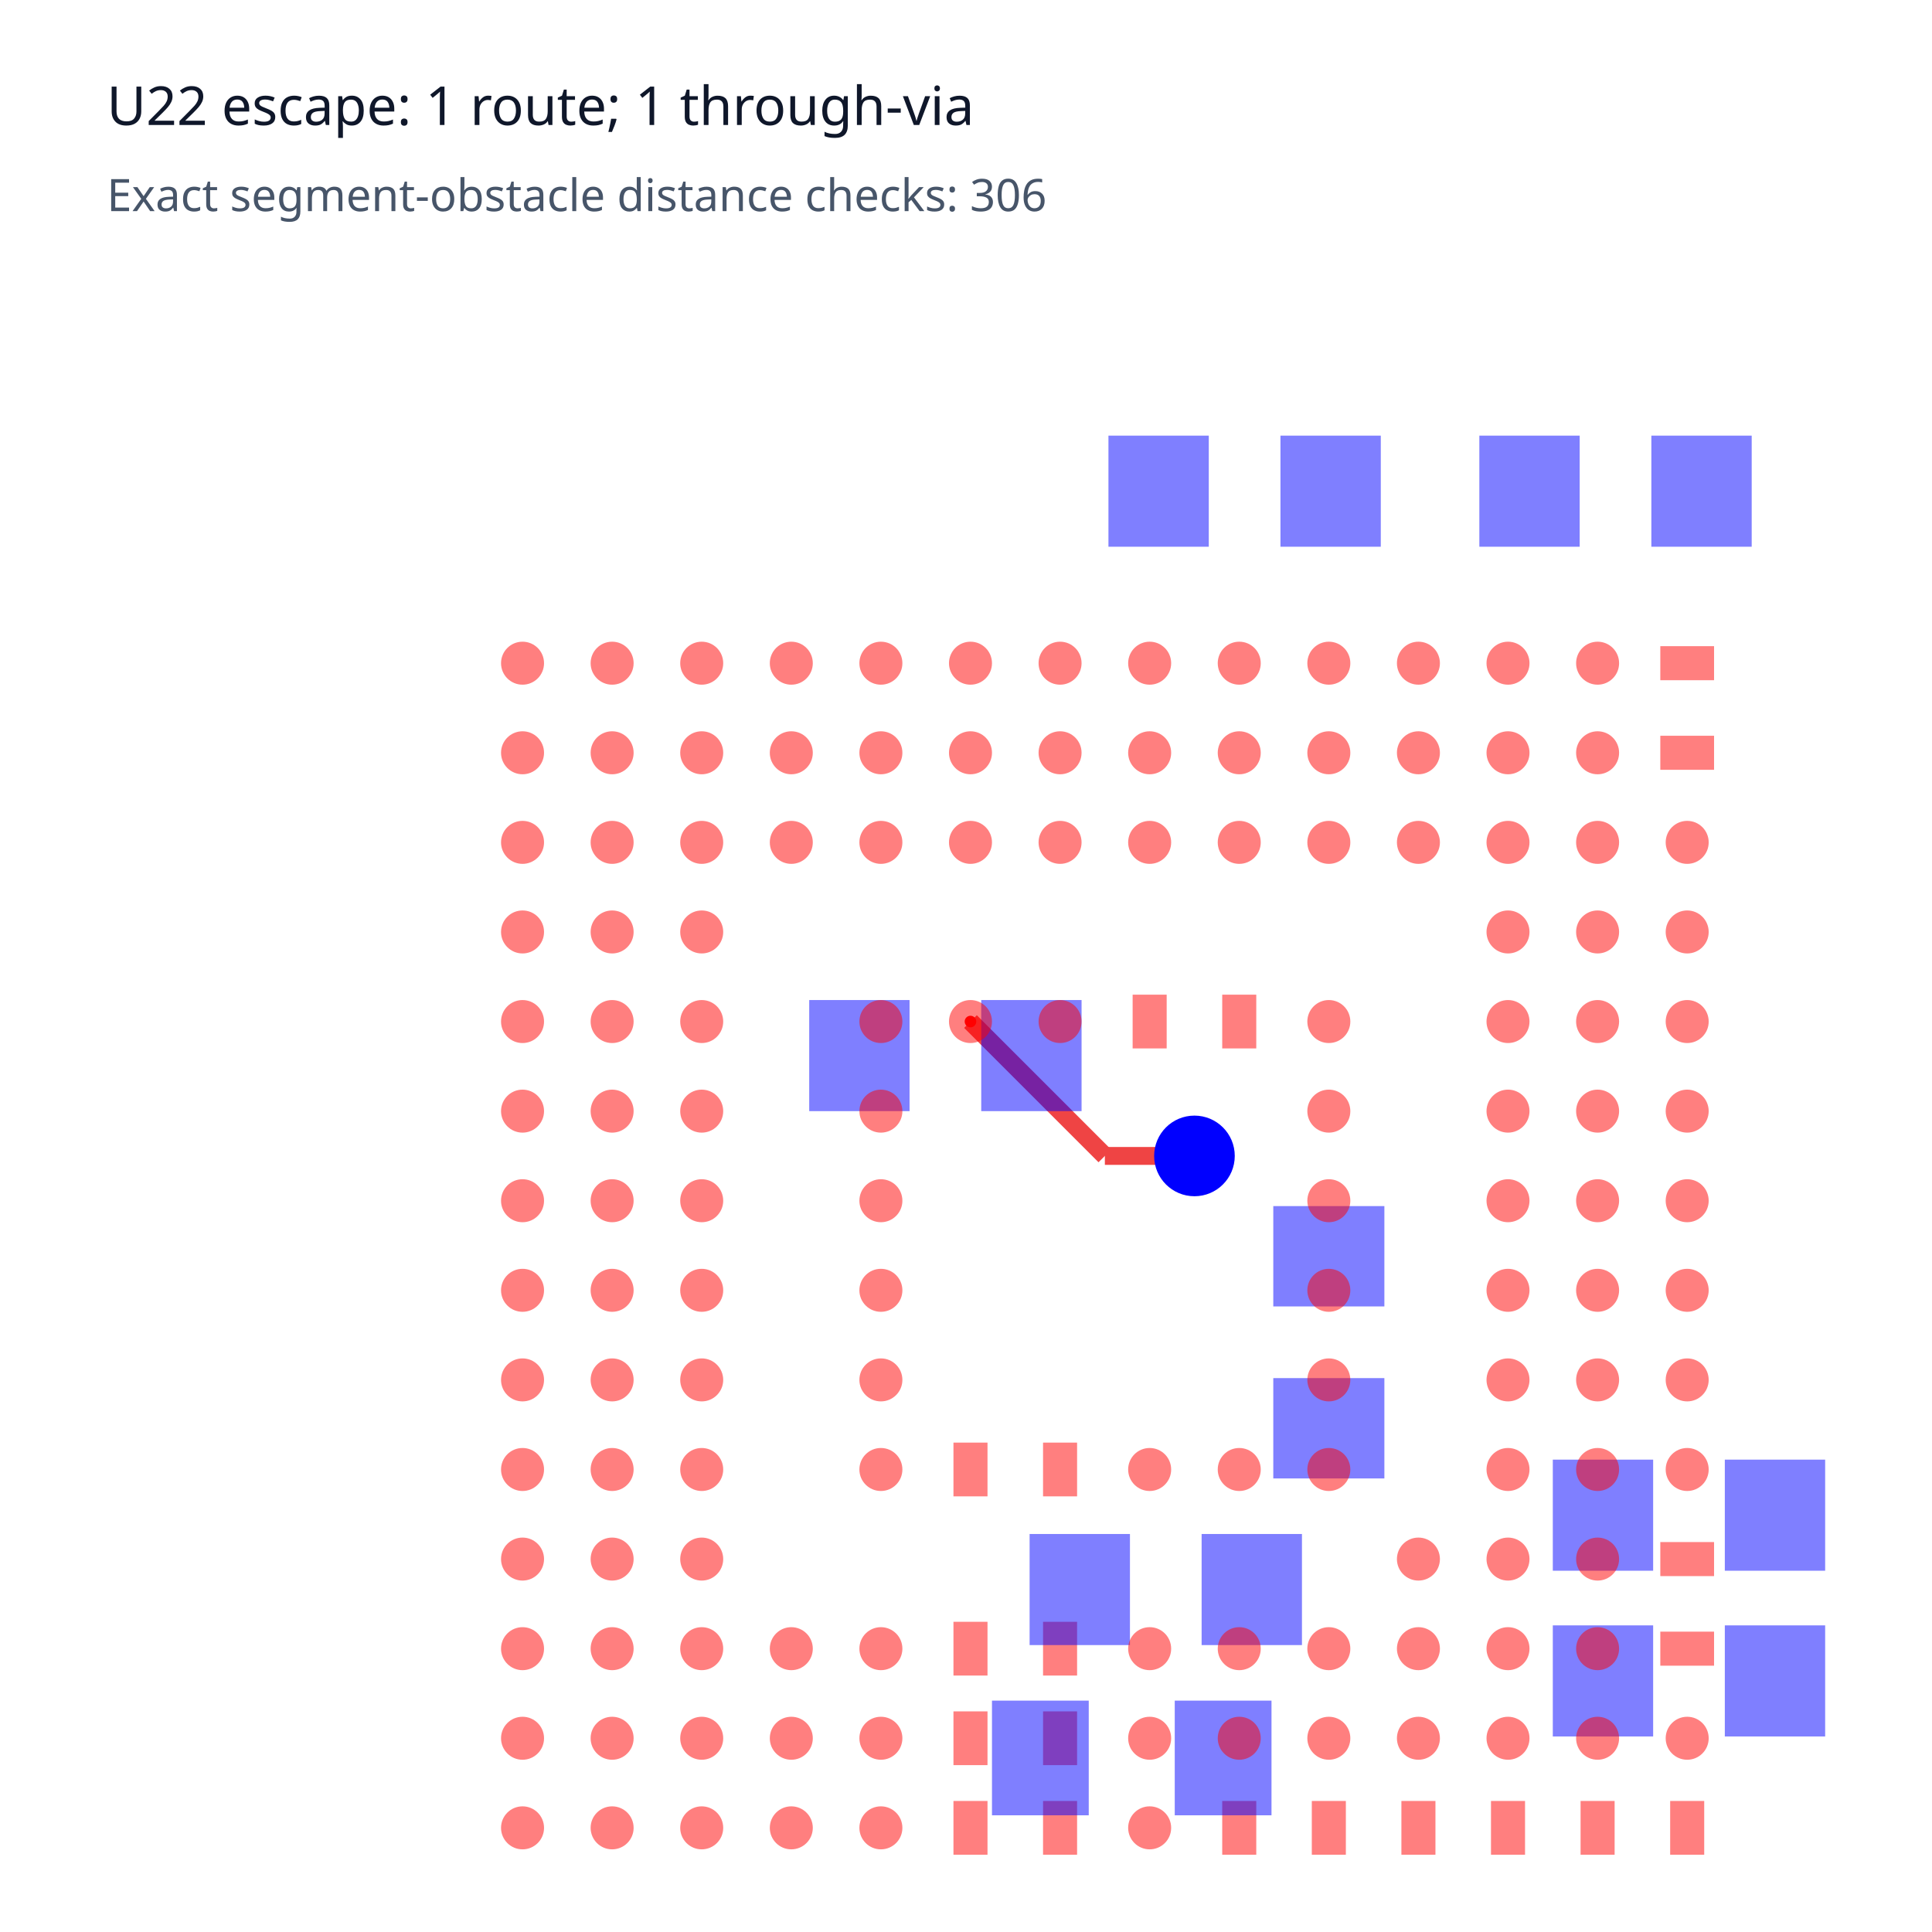
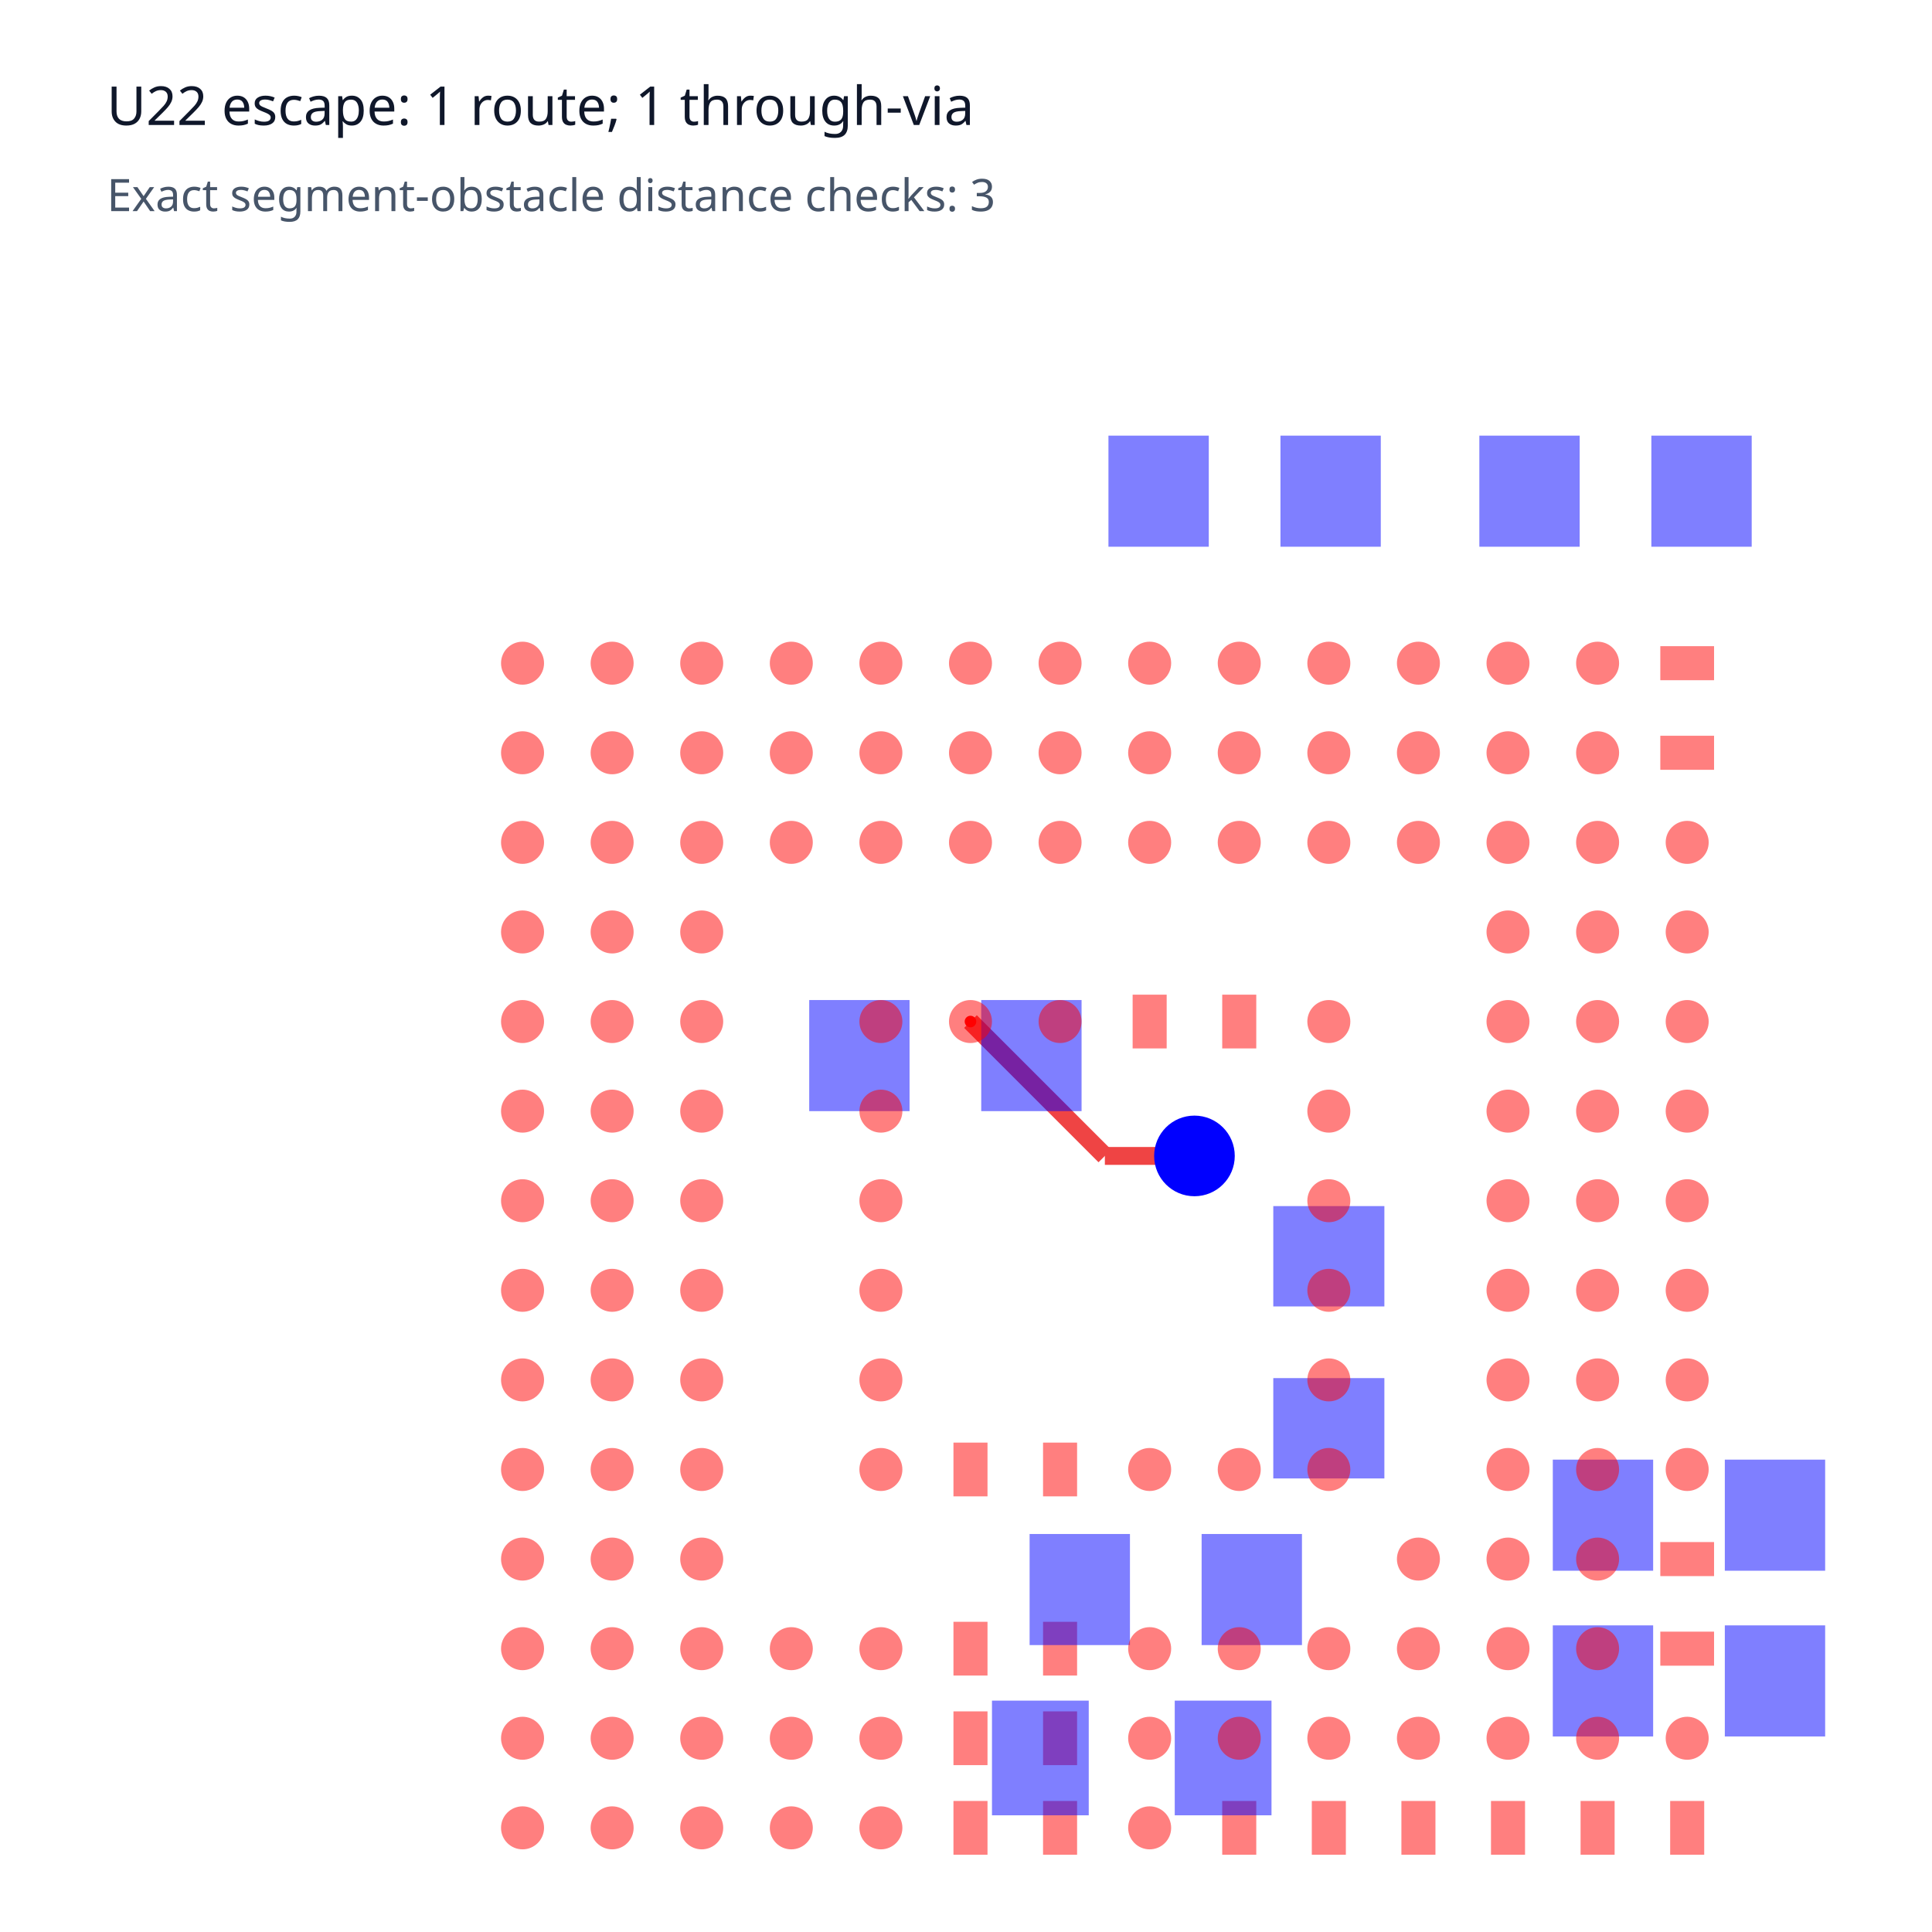
<svg xmlns="http://www.w3.org/2000/svg" width="1000" height="1000" viewBox="0 0 1000 1000">
  <rect width="100%" height="100%" fill="white" />
  <g>
    <polyline data-points="0.48999999999875865,15.829999999999984 1.2399999999987585,15.079999999999984" data-type="line" data-label="" points="502.319,528.75 571.875,598.306" fill="none" stroke="#ef4444" stroke-linejoin="round" stroke-width="9.274" />
  </g>
  <g>
    <polyline data-points="1.2399999999987585,15.079999999999984 1.7399999999987577,15.079999999999984" data-type="line" data-label="" points="571.875,598.306 618.246,598.306" fill="none" stroke="#ef4444" stroke-linejoin="round" stroke-width="9.274" />
  </g>
  <g>
    <rect data-type="rect" data-label="top" data-x="4.4899999999987585" data-y="11.329999999999984" data-ccw-rotation-degrees="180" x="864.476" y="932.177" width="17.621" height="27.823" fill="rgba(255,0,0,0.5)" stroke="black" stroke-width="0.011" transform="rotate(180 873.2863 946.0887)" />
  </g>
  <g>
    <rect data-type="rect" data-label="top" data-x="3.989999999998758" data-y="11.329999999999984" data-ccw-rotation-degrees="180" x="818.105" y="932.177" width="17.621" height="27.823" fill="rgba(255,0,0,0.5)" stroke="black" stroke-width="0.011" transform="rotate(180 826.9153 946.0887)" />
  </g>
  <g>
    <rect data-type="rect" data-label="top" data-x="3.489999999998758" data-y="11.329999999999984" data-ccw-rotation-degrees="180" x="771.734" y="932.177" width="17.621" height="27.823" fill="rgba(255,0,0,0.5)" stroke="black" stroke-width="0.011" transform="rotate(180 780.5444 946.0887)" />
  </g>
  <g>
    <rect data-type="rect" data-label="top" data-x="2.989999999998758" data-y="11.329999999999984" data-ccw-rotation-degrees="180" x="725.363" y="932.177" width="17.621" height="27.823" fill="rgba(255,0,0,0.5)" stroke="black" stroke-width="0.011" transform="rotate(180 734.1734 946.0887)" />
  </g>
  <g>
    <rect data-type="rect" data-label="top" data-x="2.489999999998758" data-y="11.329999999999984" data-ccw-rotation-degrees="180" x="678.992" y="932.177" width="17.621" height="27.823" fill="rgba(255,0,0,0.5)" stroke="black" stroke-width="0.011" transform="rotate(180 687.8024 946.0887)" />
  </g>
  <g>
    <rect data-type="rect" data-label="top" data-x="1.989999999998758" data-y="11.329999999999984" data-ccw-rotation-degrees="180" x="632.621" y="932.177" width="17.621" height="27.823" fill="rgba(255,0,0,0.5)" stroke="black" stroke-width="0.011" transform="rotate(180 641.4315 946.0887)" />
  </g>
  <g>
    <rect data-type="rect" data-label="top" data-x="0.9899999999987581" data-y="11.329999999999984" data-ccw-rotation-degrees="180" x="539.879" y="932.177" width="17.621" height="27.823" fill="rgba(255,0,0,0.5)" stroke="black" stroke-width="0.011" transform="rotate(180 548.6895 946.0887)" />
  </g>
  <g>
    <rect data-type="rect" data-label="top" data-x="0.4899999999987581" data-y="11.329999999999984" data-ccw-rotation-degrees="180" x="493.508" y="932.177" width="17.621" height="27.823" fill="rgba(255,0,0,0.5)" stroke="black" stroke-width="0.011" transform="rotate(180 502.3185 946.0887)" />
  </g>
  <g>
    <rect data-type="rect" data-label="top" data-x="0.9899999999987582" data-y="11.829999999999984" data-ccw-rotation-degrees="180" x="539.879" y="885.806" width="17.621" height="27.823" fill="rgba(255,0,0,0.5)" stroke="black" stroke-width="0.011" transform="rotate(180 548.6895 899.7177)" />
  </g>
  <g>
    <rect data-type="rect" data-label="top" data-x="0.4899999999987582" data-y="11.829999999999984" data-ccw-rotation-degrees="180" x="493.508" y="885.806" width="17.621" height="27.823" fill="rgba(255,0,0,0.5)" stroke="black" stroke-width="0.011" transform="rotate(180 502.3185 899.7177)" />
  </g>
  <g>
    <rect data-type="rect" data-label="top" data-x="4.4899999999987585" data-y="12.329999999999984" data-ccw-rotation-degrees="180" x="859.375" y="844.536" width="27.823" height="17.621" fill="rgba(255,0,0,0.5)" stroke="black" stroke-width="0.011" transform="rotate(180 873.2863 853.3468)" />
  </g>
  <g>
    <rect data-type="rect" data-label="top" data-x="0.9899999999987583" data-y="12.329999999999984" data-ccw-rotation-degrees="180" x="539.879" y="839.435" width="17.621" height="27.823" fill="rgba(255,0,0,0.5)" stroke="black" stroke-width="0.011" transform="rotate(180 548.6895 853.3468)" />
  </g>
  <g>
    <rect data-type="rect" data-label="top" data-x="0.4899999999987583" data-y="12.329999999999984" data-ccw-rotation-degrees="180" x="493.508" y="839.435" width="17.621" height="27.823" fill="rgba(255,0,0,0.5)" stroke="black" stroke-width="0.011" transform="rotate(180 502.3185 853.3468)" />
  </g>
  <g>
    <rect data-type="rect" data-label="top" data-x="4.4899999999987585" data-y="12.829999999999984" data-ccw-rotation-degrees="180" x="859.375" y="798.165" width="27.823" height="17.621" fill="rgba(255,0,0,0.5)" stroke="black" stroke-width="0.011" transform="rotate(180 873.2863 806.9758)" />
  </g>
  <g>
    <rect data-type="rect" data-label="top" data-x="0.9899999999987583" data-y="13.329999999999984" data-ccw-rotation-degrees="180" x="539.879" y="746.694" width="17.621" height="27.823" fill="rgba(255,0,0,0.5)" stroke="black" stroke-width="0.011" transform="rotate(180 548.6895 760.6048)" />
  </g>
  <g>
    <rect data-type="rect" data-label="top" data-x="0.48999999999875843" data-y="13.329999999999984" data-ccw-rotation-degrees="180" x="493.508" y="746.694" width="17.621" height="27.823" fill="rgba(255,0,0,0.5)" stroke="black" stroke-width="0.011" transform="rotate(180 502.3185 760.6048)" />
  </g>
  <g>
    <rect data-type="rect" data-label="top" data-x="1.9899999999987585" data-y="15.829999999999984" data-ccw-rotation-degrees="180" x="632.621" y="514.839" width="17.621" height="27.823" fill="rgba(255,0,0,0.5)" stroke="black" stroke-width="0.011" transform="rotate(180 641.4315 528.75)" />
  </g>
  <g>
    <rect data-type="rect" data-label="top" data-x="1.4899999999987588" data-y="15.829999999999984" data-ccw-rotation-degrees="180" x="586.25" y="514.839" width="17.621" height="27.823" fill="rgba(255,0,0,0.5)" stroke="black" stroke-width="0.011" transform="rotate(180 595.0605 528.75)" />
  </g>
  <g>
    <rect data-type="rect" data-label="top" data-x="4.4899999999987585" data-y="17.329999999999984" data-ccw-rotation-degrees="180" x="859.375" y="380.827" width="27.823" height="17.621" fill="rgba(255,0,0,0.5)" stroke="black" stroke-width="0.011" transform="rotate(180 873.2863 389.6371)" />
  </g>
  <g>
    <rect data-type="rect" data-label="top" data-x="4.4899999999987585" data-y="17.829999999999984" data-ccw-rotation-degrees="180" x="859.375" y="334.456" width="27.823" height="17.621" fill="rgba(255,0,0,0.5)" stroke="black" stroke-width="0.011" transform="rotate(180 873.2863 343.2661)" />
  </g>
  <g>
    <rect data-type="rect" data-label="bottom" data-x="2.4899999999987585" data-y="14.519999999999992" x="659.052" y="624.274" width="57.5" height="51.935" fill="rgba(0,0,255,0.5)" stroke="black" stroke-width="0.011" />
  </g>
  <g>
    <rect data-type="rect" data-label="bottom source_trace_0" data-x="2.4899999999987585" data-y="13.559999999999992" x="659.052" y="713.306" width="57.5" height="51.935" fill="rgba(0,0,255,0.5)" stroke="black" stroke-width="0.011" />
  </g>
  <g>
    <rect data-type="rect" data-label="bottom" data-x="4.97999999999875" data-y="13.074999999999989" x="892.762" y="755.504" width="51.935" height="57.5" fill="rgba(0,0,255,0.5)" stroke="black" stroke-width="0.011" />
  </g>
  <g>
    <rect data-type="rect" data-label="bottom" data-x="4.019999999998749" data-y="13.074999999999989" x="803.73" y="755.504" width="51.935" height="57.5" fill="rgba(0,0,255,0.5)" stroke="black" stroke-width="0.011" />
  </g>
  <g>
    <rect data-type="rect" data-label="bottom" data-x="4.569999999998753" data-y="18.789999999999992" x="854.738" y="225.484" width="51.935" height="57.5" fill="rgba(0,0,255,0.5)" stroke="black" stroke-width="0.011" />
  </g>
  <g>
    <rect data-type="rect" data-label="bottom source_trace_0" data-x="3.609999999998753" data-y="18.789999999999992" x="765.706" y="225.484" width="51.935" height="57.5" fill="rgba(0,0,255,0.5)" stroke="black" stroke-width="0.011" />
  </g>
  <g>
    <rect data-type="rect" data-label="bottom source_trace_0" data-x="0.8799999999987642" data-y="11.719999999999985" x="513.448" y="880.242" width="50.081" height="59.355" fill="rgba(0,0,255,0.5)" stroke="black" stroke-width="0.011" />
  </g>
  <g>
    <rect data-type="rect" data-label="bottom" data-x="1.8999999999987642" data-y="11.719999999999985" x="608.044" y="880.242" width="50.081" height="59.355" fill="rgba(0,0,255,0.5)" stroke="black" stroke-width="0.011" />
  </g>
  <g>
    <rect data-type="rect" data-label="bottom" data-x="1.5399999999987597" data-y="18.789999999999992" x="573.73" y="225.484" width="51.935" height="57.5" fill="rgba(0,0,255,0.5)" stroke="black" stroke-width="0.011" />
  </g>
  <g>
    <rect data-type="rect" data-label="bottom source_trace_0" data-x="2.4999999999987597" data-y="18.789999999999992" x="662.762" y="225.484" width="51.935" height="57.5" fill="rgba(0,0,255,0.5)" stroke="black" stroke-width="0.011" />
  </g>
  <g>
    <rect data-type="rect" data-label="bottom source_trace_0" data-x="1.099999999998762" data-y="12.659999999999982" x="532.923" y="793.992" width="51.935" height="57.5" fill="rgba(0,0,255,0.5)" stroke="black" stroke-width="0.011" />
  </g>
  <g>
    <rect data-type="rect" data-label="bottom" data-x="2.059999999998762" data-y="12.659999999999982" x="621.956" y="793.992" width="51.935" height="57.5" fill="rgba(0,0,255,0.5)" stroke="black" stroke-width="0.011" />
  </g>
  <g>
    <rect data-type="rect" data-label="bottom" data-x="4.019999999998749" data-y="12.149999999999991" x="803.73" y="841.29" width="51.935" height="57.5" fill="rgba(0,0,255,0.5)" stroke="black" stroke-width="0.011" />
  </g>
  <g>
    <rect data-type="rect" data-label="bottom" data-x="4.97999999999875" data-y="12.149999999999991" x="892.762" y="841.29" width="51.935" height="57.5" fill="rgba(0,0,255,0.5)" stroke="black" stroke-width="0.011" />
  </g>
  <g>
    <rect data-type="rect" data-label="bottom source_trace_0" data-x="-0.13000000000125622" data-y="15.639999999999986" x="418.851" y="517.621" width="51.935" height="57.5" fill="rgba(0,0,255,0.5)" stroke="black" stroke-width="0.011" />
  </g>
  <g>
    <rect data-type="rect" data-label="bottom" data-x="0.8299999999987437" data-y="15.639999999999986" x="507.883" y="517.621" width="51.935" height="57.5" fill="rgba(0,0,255,0.5)" stroke="black" stroke-width="0.011" />
  </g>
  <circle data-type="circle" data-label="" data-x="1.7399999999987577" data-y="15.079999999999984" cx="618.246" cy="598.306" r="20.867" fill="blue" stroke="none" stroke-width="0.011" />
  <circle data-type="circle" data-label="" data-x="1.489999999998758" data-y="11.329999999999984" cx="595.06" cy="946.089" r="11.129" fill="rgba(255,0,0,0.5)" stroke="black" stroke-width="0.011" />
  <circle data-type="circle" data-label="" data-x="-0.010000000001241904" data-y="11.329999999999984" cx="455.948" cy="946.089" r="11.129" fill="rgba(255,0,0,0.5)" stroke="black" stroke-width="0.011" />
  <circle data-type="circle" data-label="" data-x="-0.5100000000012419" data-y="11.329999999999984" cx="409.577" cy="946.089" r="11.129" fill="rgba(255,0,0,0.5)" stroke="black" stroke-width="0.011" />
  <circle data-type="circle" data-label="" data-x="-1.010000000001242" data-y="11.329999999999984" cx="363.206" cy="946.089" r="11.129" fill="rgba(255,0,0,0.5)" stroke="black" stroke-width="0.011" />
  <circle data-type="circle" data-label="" data-x="-1.510000000001242" data-y="11.329999999999984" cx="316.835" cy="946.089" r="11.129" fill="rgba(255,0,0,0.5)" stroke="black" stroke-width="0.011" />
  <circle data-type="circle" data-label="" data-x="-2.010000000001242" data-y="11.329999999999984" cx="270.464" cy="946.089" r="11.129" fill="rgba(255,0,0,0.5)" stroke="black" stroke-width="0.011" />
  <circle data-type="circle" data-label="" data-x="4.4899999999987585" data-y="11.829999999999984" cx="873.286" cy="899.718" r="11.129" fill="rgba(255,0,0,0.5)" stroke="black" stroke-width="0.011" />
  <circle data-type="circle" data-label="" data-x="3.989999999998758" data-y="11.829999999999984" cx="826.915" cy="899.718" r="11.129" fill="rgba(255,0,0,0.5)" stroke="black" stroke-width="0.011" />
  <circle data-type="circle" data-label="" data-x="3.489999999998758" data-y="11.829999999999984" cx="780.544" cy="899.718" r="11.129" fill="rgba(255,0,0,0.5)" stroke="black" stroke-width="0.011" />
  <circle data-type="circle" data-label="" data-x="2.989999999998758" data-y="11.829999999999984" cx="734.173" cy="899.718" r="11.129" fill="rgba(255,0,0,0.5)" stroke="black" stroke-width="0.011" />
  <circle data-type="circle" data-label="" data-x="2.489999999998758" data-y="11.829999999999984" cx="687.802" cy="899.718" r="11.129" fill="rgba(255,0,0,0.5)" stroke="black" stroke-width="0.011" />
  <circle data-type="circle" data-label="" data-x="1.989999999998758" data-y="11.829999999999984" cx="641.431" cy="899.718" r="11.129" fill="rgba(255,0,0,0.5)" stroke="black" stroke-width="0.011" />
  <circle data-type="circle" data-label="" data-x="1.489999999998758" data-y="11.829999999999984" cx="595.06" cy="899.718" r="11.129" fill="rgba(255,0,0,0.5)" stroke="black" stroke-width="0.011" />
  <circle data-type="circle" data-label="" data-x="-0.010000000001241904" data-y="11.829999999999984" cx="455.948" cy="899.718" r="11.129" fill="rgba(255,0,0,0.5)" stroke="black" stroke-width="0.011" />
  <circle data-type="circle" data-label="" data-x="-0.5100000000012419" data-y="11.829999999999984" cx="409.577" cy="899.718" r="11.129" fill="rgba(255,0,0,0.5)" stroke="black" stroke-width="0.011" />
  <circle data-type="circle" data-label="" data-x="-1.010000000001242" data-y="11.829999999999984" cx="363.206" cy="899.718" r="11.129" fill="rgba(255,0,0,0.5)" stroke="black" stroke-width="0.011" />
  <circle data-type="circle" data-label="" data-x="-1.510000000001242" data-y="11.829999999999984" cx="316.835" cy="899.718" r="11.129" fill="rgba(255,0,0,0.5)" stroke="black" stroke-width="0.011" />
  <circle data-type="circle" data-label="" data-x="-2.010000000001242" data-y="11.829999999999984" cx="270.464" cy="899.718" r="11.129" fill="rgba(255,0,0,0.5)" stroke="black" stroke-width="0.011" />
  <circle data-type="circle" data-label="" data-x="3.989999999998758" data-y="12.329999999999984" cx="826.915" cy="853.347" r="11.129" fill="rgba(255,0,0,0.5)" stroke="black" stroke-width="0.011" />
  <circle data-type="circle" data-label="" data-x="3.489999999998758" data-y="12.329999999999984" cx="780.544" cy="853.347" r="11.129" fill="rgba(255,0,0,0.5)" stroke="black" stroke-width="0.011" />
  <circle data-type="circle" data-label="" data-x="2.9899999999987585" data-y="12.329999999999984" cx="734.173" cy="853.347" r="11.129" fill="rgba(255,0,0,0.5)" stroke="black" stroke-width="0.011" />
  <circle data-type="circle" data-label="" data-x="2.4899999999987585" data-y="12.329999999999984" cx="687.802" cy="853.347" r="11.129" fill="rgba(255,0,0,0.5)" stroke="black" stroke-width="0.011" />
  <circle data-type="circle" data-label="" data-x="1.9899999999987583" data-y="12.329999999999984" cx="641.431" cy="853.347" r="11.129" fill="rgba(255,0,0,0.5)" stroke="black" stroke-width="0.011" />
  <circle data-type="circle" data-label="" data-x="1.4899999999987583" data-y="12.329999999999984" cx="595.06" cy="853.347" r="11.129" fill="rgba(255,0,0,0.5)" stroke="black" stroke-width="0.011" />
  <circle data-type="circle" data-label="" data-x="-0.010000000001241682" data-y="12.329999999999984" cx="455.948" cy="853.347" r="11.129" fill="rgba(255,0,0,0.5)" stroke="black" stroke-width="0.011" />
  <circle data-type="circle" data-label="" data-x="-0.5100000000012417" data-y="12.329999999999984" cx="409.577" cy="853.347" r="11.129" fill="rgba(255,0,0,0.5)" stroke="black" stroke-width="0.011" />
  <circle data-type="circle" data-label="" data-x="-1.010000000001242" data-y="12.329999999999984" cx="363.206" cy="853.347" r="11.129" fill="rgba(255,0,0,0.5)" stroke="black" stroke-width="0.011" />
  <circle data-type="circle" data-label="" data-x="-1.510000000001242" data-y="12.329999999999984" cx="316.835" cy="853.347" r="11.129" fill="rgba(255,0,0,0.5)" stroke="black" stroke-width="0.011" />
  <circle data-type="circle" data-label="" data-x="-2.010000000001242" data-y="12.329999999999984" cx="270.464" cy="853.347" r="11.129" fill="rgba(255,0,0,0.5)" stroke="black" stroke-width="0.011" />
  <circle data-type="circle" data-label="" data-x="3.9899999999987585" data-y="12.829999999999984" cx="826.915" cy="806.976" r="11.129" fill="rgba(255,0,0,0.5)" stroke="black" stroke-width="0.011" />
  <circle data-type="circle" data-label="" data-x="3.4899999999987585" data-y="12.829999999999984" cx="780.544" cy="806.976" r="11.129" fill="rgba(255,0,0,0.5)" stroke="black" stroke-width="0.011" />
  <circle data-type="circle" data-label="" data-x="2.9899999999987585" data-y="12.829999999999984" cx="734.173" cy="806.976" r="11.129" fill="rgba(255,0,0,0.5)" stroke="black" stroke-width="0.011" />
  <circle data-type="circle" data-label="" data-x="-1.0100000000012415" data-y="12.829999999999984" cx="363.206" cy="806.976" r="11.129" fill="rgba(255,0,0,0.5)" stroke="black" stroke-width="0.011" />
  <circle data-type="circle" data-label="" data-x="-1.5100000000012415" data-y="12.829999999999984" cx="316.835" cy="806.976" r="11.129" fill="rgba(255,0,0,0.5)" stroke="black" stroke-width="0.011" />
  <circle data-type="circle" data-label="" data-x="-2.0100000000012415" data-y="12.829999999999984" cx="270.464" cy="806.976" r="11.129" fill="rgba(255,0,0,0.5)" stroke="black" stroke-width="0.011" />
  <circle data-type="circle" data-label="" data-x="4.4899999999987585" data-y="13.329999999999984" cx="873.286" cy="760.605" r="11.129" fill="rgba(255,0,0,0.5)" stroke="black" stroke-width="0.011" />
  <circle data-type="circle" data-label="" data-x="3.9899999999987585" data-y="13.329999999999984" cx="826.915" cy="760.605" r="11.129" fill="rgba(255,0,0,0.5)" stroke="black" stroke-width="0.011" />
  <circle data-type="circle" data-label="" data-x="3.4899999999987585" data-y="13.329999999999984" cx="780.544" cy="760.605" r="11.129" fill="rgba(255,0,0,0.5)" stroke="black" stroke-width="0.011" />
  <circle data-type="circle" data-label="" data-x="2.4899999999987585" data-y="13.329999999999984" cx="687.802" cy="760.605" r="11.129" fill="rgba(255,0,0,0.5)" stroke="black" stroke-width="0.011" />
  <circle data-type="circle" data-label="" data-x="1.9899999999987585" data-y="13.329999999999984" cx="641.431" cy="760.605" r="11.129" fill="rgba(255,0,0,0.5)" stroke="black" stroke-width="0.011" />
  <circle data-type="circle" data-label="" data-x="1.4899999999987583" data-y="13.329999999999984" cx="595.06" cy="760.605" r="11.129" fill="rgba(255,0,0,0.5)" stroke="black" stroke-width="0.011" />
  <circle data-type="circle" data-label="" data-x="-0.010000000001241682" data-y="13.329999999999984" cx="455.948" cy="760.605" r="11.129" fill="rgba(255,0,0,0.5)" stroke="black" stroke-width="0.011" />
  <circle data-type="circle" data-label="" data-x="-1.0100000000012415" data-y="13.329999999999984" cx="363.206" cy="760.605" r="11.129" fill="rgba(255,0,0,0.5)" stroke="black" stroke-width="0.011" />
  <circle data-type="circle" data-label="" data-x="-1.5100000000012415" data-y="13.329999999999984" cx="316.835" cy="760.605" r="11.129" fill="rgba(255,0,0,0.5)" stroke="black" stroke-width="0.011" />
  <circle data-type="circle" data-label="" data-x="-2.0100000000012415" data-y="13.329999999999984" cx="270.464" cy="760.605" r="11.129" fill="rgba(255,0,0,0.5)" stroke="black" stroke-width="0.011" />
  <circle data-type="circle" data-label="" data-x="4.4899999999987585" data-y="13.829999999999984" cx="873.286" cy="714.234" r="11.129" fill="rgba(255,0,0,0.5)" stroke="black" stroke-width="0.011" />
  <circle data-type="circle" data-label="" data-x="3.9899999999987585" data-y="13.829999999999984" cx="826.915" cy="714.234" r="11.129" fill="rgba(255,0,0,0.5)" stroke="black" stroke-width="0.011" />
  <circle data-type="circle" data-label="" data-x="3.4899999999987585" data-y="13.829999999999984" cx="780.544" cy="714.234" r="11.129" fill="rgba(255,0,0,0.5)" stroke="black" stroke-width="0.011" />
  <circle data-type="circle" data-label="" data-x="2.4899999999987585" data-y="13.829999999999984" cx="687.802" cy="714.234" r="11.129" fill="rgba(255,0,0,0.5)" stroke="black" stroke-width="0.011" />
  <circle data-type="circle" data-label="" data-x="-0.01000000000124146" data-y="13.829999999999984" cx="455.948" cy="714.234" r="11.129" fill="rgba(255,0,0,0.5)" stroke="black" stroke-width="0.011" />
  <circle data-type="circle" data-label="" data-x="-1.0100000000012415" data-y="13.829999999999984" cx="363.206" cy="714.234" r="11.129" fill="rgba(255,0,0,0.5)" stroke="black" stroke-width="0.011" />
  <circle data-type="circle" data-label="" data-x="-1.5100000000012415" data-y="13.829999999999984" cx="316.835" cy="714.234" r="11.129" fill="rgba(255,0,0,0.5)" stroke="black" stroke-width="0.011" />
  <circle data-type="circle" data-label="" data-x="-2.0100000000012415" data-y="13.829999999999984" cx="270.464" cy="714.234" r="11.129" fill="rgba(255,0,0,0.5)" stroke="black" stroke-width="0.011" />
  <circle data-type="circle" data-label="" data-x="4.4899999999987585" data-y="14.329999999999984" cx="873.286" cy="667.863" r="11.129" fill="rgba(255,0,0,0.5)" stroke="black" stroke-width="0.011" />
  <circle data-type="circle" data-label="" data-x="3.9899999999987585" data-y="14.329999999999984" cx="826.915" cy="667.863" r="11.129" fill="rgba(255,0,0,0.5)" stroke="black" stroke-width="0.011" />
  <circle data-type="circle" data-label="" data-x="3.4899999999987585" data-y="14.329999999999984" cx="780.544" cy="667.863" r="11.129" fill="rgba(255,0,0,0.5)" stroke="black" stroke-width="0.011" />
  <circle data-type="circle" data-label="" data-x="2.4899999999987585" data-y="14.329999999999984" cx="687.802" cy="667.863" r="11.129" fill="rgba(255,0,0,0.5)" stroke="black" stroke-width="0.011" />
  <circle data-type="circle" data-label="" data-x="-0.01000000000124146" data-y="14.329999999999984" cx="455.948" cy="667.863" r="11.129" fill="rgba(255,0,0,0.5)" stroke="black" stroke-width="0.011" />
  <circle data-type="circle" data-label="" data-x="-1.0100000000012415" data-y="14.329999999999984" cx="363.206" cy="667.863" r="11.129" fill="rgba(255,0,0,0.5)" stroke="black" stroke-width="0.011" />
  <circle data-type="circle" data-label="" data-x="-1.5100000000012415" data-y="14.329999999999984" cx="316.835" cy="667.863" r="11.129" fill="rgba(255,0,0,0.5)" stroke="black" stroke-width="0.011" />
  <circle data-type="circle" data-label="" data-x="-2.0100000000012415" data-y="14.329999999999984" cx="270.464" cy="667.863" r="11.129" fill="rgba(255,0,0,0.5)" stroke="black" stroke-width="0.011" />
  <circle data-type="circle" data-label="" data-x="4.4899999999987585" data-y="14.829999999999984" cx="873.286" cy="621.492" r="11.129" fill="rgba(255,0,0,0.5)" stroke="black" stroke-width="0.011" />
  <circle data-type="circle" data-label="" data-x="3.9899999999987585" data-y="14.829999999999984" cx="826.915" cy="621.492" r="11.129" fill="rgba(255,0,0,0.5)" stroke="black" stroke-width="0.011" />
  <circle data-type="circle" data-label="" data-x="3.4899999999987585" data-y="14.829999999999984" cx="780.544" cy="621.492" r="11.129" fill="rgba(255,0,0,0.5)" stroke="black" stroke-width="0.011" />
  <circle data-type="circle" data-label="" data-x="2.4899999999987585" data-y="14.829999999999984" cx="687.802" cy="621.492" r="11.129" fill="rgba(255,0,0,0.5)" stroke="black" stroke-width="0.011" />
  <circle data-type="circle" data-label="" data-x="-0.01000000000124146" data-y="14.829999999999984" cx="455.948" cy="621.492" r="11.129" fill="rgba(255,0,0,0.5)" stroke="black" stroke-width="0.011" />
  <circle data-type="circle" data-label="" data-x="-1.0100000000012415" data-y="14.829999999999984" cx="363.206" cy="621.492" r="11.129" fill="rgba(255,0,0,0.5)" stroke="black" stroke-width="0.011" />
  <circle data-type="circle" data-label="" data-x="-1.5100000000012415" data-y="14.829999999999984" cx="316.835" cy="621.492" r="11.129" fill="rgba(255,0,0,0.5)" stroke="black" stroke-width="0.011" />
  <circle data-type="circle" data-label="" data-x="-2.0100000000012415" data-y="14.829999999999984" cx="270.464" cy="621.492" r="11.129" fill="rgba(255,0,0,0.5)" stroke="black" stroke-width="0.011" />
  <circle data-type="circle" data-label="" data-x="4.4899999999987585" data-y="15.329999999999984" cx="873.286" cy="575.121" r="11.129" fill="rgba(255,0,0,0.5)" stroke="black" stroke-width="0.011" />
  <circle data-type="circle" data-label="" data-x="3.9899999999987585" data-y="15.329999999999984" cx="826.915" cy="575.121" r="11.129" fill="rgba(255,0,0,0.5)" stroke="black" stroke-width="0.011" />
  <circle data-type="circle" data-label="" data-x="3.4899999999987585" data-y="15.329999999999984" cx="780.544" cy="575.121" r="11.129" fill="rgba(255,0,0,0.5)" stroke="black" stroke-width="0.011" />
  <circle data-type="circle" data-label="" data-x="2.4899999999987585" data-y="15.329999999999984" cx="687.802" cy="575.121" r="11.129" fill="rgba(255,0,0,0.5)" stroke="black" stroke-width="0.011" />
  <circle data-type="circle" data-label="" data-x="-0.01000000000124146" data-y="15.329999999999984" cx="455.948" cy="575.121" r="11.129" fill="rgba(255,0,0,0.5)" stroke="black" stroke-width="0.011" />
  <circle data-type="circle" data-label="" data-x="-1.0100000000012415" data-y="15.329999999999984" cx="363.206" cy="575.121" r="11.129" fill="rgba(255,0,0,0.5)" stroke="black" stroke-width="0.011" />
  <circle data-type="circle" data-label="" data-x="-1.5100000000012415" data-y="15.329999999999984" cx="316.835" cy="575.121" r="11.129" fill="rgba(255,0,0,0.5)" stroke="black" stroke-width="0.011" />
  <circle data-type="circle" data-label="" data-x="-2.0100000000012415" data-y="15.329999999999984" cx="270.464" cy="575.121" r="11.129" fill="rgba(255,0,0,0.5)" stroke="black" stroke-width="0.011" />
  <circle data-type="circle" data-label="" data-x="4.4899999999987585" data-y="15.829999999999984" cx="873.286" cy="528.75" r="11.129" fill="rgba(255,0,0,0.5)" stroke="black" stroke-width="0.011" />
  <circle data-type="circle" data-label="" data-x="3.9899999999987585" data-y="15.829999999999984" cx="826.915" cy="528.75" r="11.129" fill="rgba(255,0,0,0.5)" stroke="black" stroke-width="0.011" />
  <circle data-type="circle" data-label="" data-x="3.4899999999987585" data-y="15.829999999999984" cx="780.544" cy="528.75" r="11.129" fill="rgba(255,0,0,0.5)" stroke="black" stroke-width="0.011" />
  <circle data-type="circle" data-label="" data-x="2.4899999999987585" data-y="15.829999999999984" cx="687.802" cy="528.75" r="11.129" fill="rgba(255,0,0,0.5)" stroke="black" stroke-width="0.011" />
  <circle data-type="circle" data-label="" data-x="0.9899999999987588" data-y="15.829999999999984" cx="548.69" cy="528.75" r="11.129" fill="rgba(255,0,0,0.5)" stroke="black" stroke-width="0.011" />
  <circle data-type="circle" data-label="" data-x="0.48999999999875865" data-y="15.829999999999984" cx="502.319" cy="528.75" r="11.129" fill="rgba(255,0,0,0.5)" stroke="black" stroke-width="0.011" />
  <circle data-type="circle" data-label="" data-x="-0.010000000001241238" data-y="15.829999999999984" cx="455.948" cy="528.75" r="11.129" fill="rgba(255,0,0,0.5)" stroke="black" stroke-width="0.011" />
  <circle data-type="circle" data-label="" data-x="-1.0100000000012415" data-y="15.829999999999984" cx="363.206" cy="528.75" r="11.129" fill="rgba(255,0,0,0.5)" stroke="black" stroke-width="0.011" />
  <circle data-type="circle" data-label="" data-x="-1.5100000000012415" data-y="15.829999999999984" cx="316.835" cy="528.75" r="11.129" fill="rgba(255,0,0,0.5)" stroke="black" stroke-width="0.011" />
  <circle data-type="circle" data-label="" data-x="-2.0100000000012415" data-y="15.829999999999984" cx="270.464" cy="528.75" r="11.129" fill="rgba(255,0,0,0.5)" stroke="black" stroke-width="0.011" />
  <circle data-type="circle" data-label="" data-x="4.4899999999987585" data-y="16.329999999999984" cx="873.286" cy="482.379" r="11.129" fill="rgba(255,0,0,0.5)" stroke="black" stroke-width="0.011" />
  <circle data-type="circle" data-label="" data-x="3.9899999999987585" data-y="16.329999999999984" cx="826.915" cy="482.379" r="11.129" fill="rgba(255,0,0,0.5)" stroke="black" stroke-width="0.011" />
  <circle data-type="circle" data-label="" data-x="3.4899999999987585" data-y="16.329999999999984" cx="780.544" cy="482.379" r="11.129" fill="rgba(255,0,0,0.5)" stroke="black" stroke-width="0.011" />
  <circle data-type="circle" data-label="" data-x="-1.0100000000012415" data-y="16.329999999999984" cx="363.206" cy="482.379" r="11.129" fill="rgba(255,0,0,0.5)" stroke="black" stroke-width="0.011" />
  <circle data-type="circle" data-label="" data-x="-1.5100000000012415" data-y="16.329999999999984" cx="316.835" cy="482.379" r="11.129" fill="rgba(255,0,0,0.5)" stroke="black" stroke-width="0.011" />
  <circle data-type="circle" data-label="" data-x="-2.0100000000012415" data-y="16.329999999999984" cx="270.464" cy="482.379" r="11.129" fill="rgba(255,0,0,0.5)" stroke="black" stroke-width="0.011" />
  <circle data-type="circle" data-label="" data-x="4.4899999999987585" data-y="16.829999999999984" cx="873.286" cy="436.008" r="11.129" fill="rgba(255,0,0,0.5)" stroke="black" stroke-width="0.011" />
  <circle data-type="circle" data-label="" data-x="3.989999999998759" data-y="16.829999999999984" cx="826.915" cy="436.008" r="11.129" fill="rgba(255,0,0,0.5)" stroke="black" stroke-width="0.011" />
  <circle data-type="circle" data-label="" data-x="3.489999999998759" data-y="16.829999999999984" cx="780.544" cy="436.008" r="11.129" fill="rgba(255,0,0,0.5)" stroke="black" stroke-width="0.011" />
  <circle data-type="circle" data-label="" data-x="2.9899999999987585" data-y="16.829999999999984" cx="734.173" cy="436.008" r="11.129" fill="rgba(255,0,0,0.5)" stroke="black" stroke-width="0.011" />
  <circle data-type="circle" data-label="" data-x="2.4899999999987585" data-y="16.829999999999984" cx="687.802" cy="436.008" r="11.129" fill="rgba(255,0,0,0.5)" stroke="black" stroke-width="0.011" />
  <circle data-type="circle" data-label="" data-x="1.9899999999987588" data-y="16.829999999999984" cx="641.431" cy="436.008" r="11.129" fill="rgba(255,0,0,0.5)" stroke="black" stroke-width="0.011" />
  <circle data-type="circle" data-label="" data-x="1.4899999999987588" data-y="16.829999999999984" cx="595.06" cy="436.008" r="11.129" fill="rgba(255,0,0,0.5)" stroke="black" stroke-width="0.011" />
  <circle data-type="circle" data-label="" data-x="0.9899999999987588" data-y="16.829999999999984" cx="548.69" cy="436.008" r="11.129" fill="rgba(255,0,0,0.5)" stroke="black" stroke-width="0.011" />
  <circle data-type="circle" data-label="" data-x="0.48999999999875876" data-y="16.829999999999984" cx="502.319" cy="436.008" r="11.129" fill="rgba(255,0,0,0.5)" stroke="black" stroke-width="0.011" />
  <circle data-type="circle" data-label="" data-x="-0.010000000001241238" data-y="16.829999999999984" cx="455.948" cy="436.008" r="11.129" fill="rgba(255,0,0,0.5)" stroke="black" stroke-width="0.011" />
  <circle data-type="circle" data-label="" data-x="-0.5100000000012412" data-y="16.829999999999984" cx="409.577" cy="436.008" r="11.129" fill="rgba(255,0,0,0.5)" stroke="black" stroke-width="0.011" />
  <circle data-type="circle" data-label="" data-x="-1.010000000001241" data-y="16.829999999999984" cx="363.206" cy="436.008" r="11.129" fill="rgba(255,0,0,0.5)" stroke="black" stroke-width="0.011" />
  <circle data-type="circle" data-label="" data-x="-1.510000000001241" data-y="16.829999999999984" cx="316.835" cy="436.008" r="11.129" fill="rgba(255,0,0,0.5)" stroke="black" stroke-width="0.011" />
  <circle data-type="circle" data-label="" data-x="-2.010000000001241" data-y="16.829999999999984" cx="270.464" cy="436.008" r="11.129" fill="rgba(255,0,0,0.5)" stroke="black" stroke-width="0.011" />
  <circle data-type="circle" data-label="" data-x="3.989999999998759" data-y="17.329999999999984" cx="826.915" cy="389.637" r="11.129" fill="rgba(255,0,0,0.5)" stroke="black" stroke-width="0.011" />
  <circle data-type="circle" data-label="" data-x="3.489999999998759" data-y="17.329999999999984" cx="780.544" cy="389.637" r="11.129" fill="rgba(255,0,0,0.5)" stroke="black" stroke-width="0.011" />
  <circle data-type="circle" data-label="" data-x="2.989999999998759" data-y="17.329999999999984" cx="734.173" cy="389.637" r="11.129" fill="rgba(255,0,0,0.5)" stroke="black" stroke-width="0.011" />
  <circle data-type="circle" data-label="" data-x="2.489999999998759" data-y="17.329999999999984" cx="687.802" cy="389.637" r="11.129" fill="rgba(255,0,0,0.5)" stroke="black" stroke-width="0.011" />
  <circle data-type="circle" data-label="" data-x="1.989999999998759" data-y="17.329999999999984" cx="641.431" cy="389.637" r="11.129" fill="rgba(255,0,0,0.5)" stroke="black" stroke-width="0.011" />
  <circle data-type="circle" data-label="" data-x="1.489999999998759" data-y="17.329999999999984" cx="595.06" cy="389.637" r="11.129" fill="rgba(255,0,0,0.5)" stroke="black" stroke-width="0.011" />
  <circle data-type="circle" data-label="" data-x="0.9899999999987589" data-y="17.329999999999984" cx="548.69" cy="389.637" r="11.129" fill="rgba(255,0,0,0.5)" stroke="black" stroke-width="0.011" />
  <circle data-type="circle" data-label="" data-x="0.4899999999987589" data-y="17.329999999999984" cx="502.319" cy="389.637" r="11.129" fill="rgba(255,0,0,0.5)" stroke="black" stroke-width="0.011" />
  <circle data-type="circle" data-label="" data-x="-0.010000000001241016" data-y="17.329999999999984" cx="455.948" cy="389.637" r="11.129" fill="rgba(255,0,0,0.5)" stroke="black" stroke-width="0.011" />
  <circle data-type="circle" data-label="" data-x="-0.510000000001241" data-y="17.329999999999984" cx="409.577" cy="389.637" r="11.129" fill="rgba(255,0,0,0.5)" stroke="black" stroke-width="0.011" />
  <circle data-type="circle" data-label="" data-x="-1.010000000001241" data-y="17.329999999999984" cx="363.206" cy="389.637" r="11.129" fill="rgba(255,0,0,0.5)" stroke="black" stroke-width="0.011" />
  <circle data-type="circle" data-label="" data-x="-1.510000000001241" data-y="17.329999999999984" cx="316.835" cy="389.637" r="11.129" fill="rgba(255,0,0,0.5)" stroke="black" stroke-width="0.011" />
  <circle data-type="circle" data-label="" data-x="-2.010000000001241" data-y="17.329999999999984" cx="270.464" cy="389.637" r="11.129" fill="rgba(255,0,0,0.5)" stroke="black" stroke-width="0.011" />
  <circle data-type="circle" data-label="" data-x="3.989999999998759" data-y="17.829999999999984" cx="826.915" cy="343.266" r="11.129" fill="rgba(255,0,0,0.5)" stroke="black" stroke-width="0.011" />
  <circle data-type="circle" data-label="" data-x="3.489999999998759" data-y="17.829999999999984" cx="780.544" cy="343.266" r="11.129" fill="rgba(255,0,0,0.5)" stroke="black" stroke-width="0.011" />
  <circle data-type="circle" data-label="" data-x="2.989999999998759" data-y="17.829999999999984" cx="734.173" cy="343.266" r="11.129" fill="rgba(255,0,0,0.5)" stroke="black" stroke-width="0.011" />
  <circle data-type="circle" data-label="" data-x="2.489999999998759" data-y="17.829999999999984" cx="687.802" cy="343.266" r="11.129" fill="rgba(255,0,0,0.5)" stroke="black" stroke-width="0.011" />
  <circle data-type="circle" data-label="" data-x="1.989999999998759" data-y="17.829999999999984" cx="641.431" cy="343.266" r="11.129" fill="rgba(255,0,0,0.5)" stroke="black" stroke-width="0.011" />
  <circle data-type="circle" data-label="" data-x="1.489999999998759" data-y="17.829999999999984" cx="595.06" cy="343.266" r="11.129" fill="rgba(255,0,0,0.5)" stroke="black" stroke-width="0.011" />
  <circle data-type="circle" data-label="" data-x="0.989999999998759" data-y="17.829999999999984" cx="548.69" cy="343.266" r="11.129" fill="rgba(255,0,0,0.5)" stroke="black" stroke-width="0.011" />
  <circle data-type="circle" data-label="" data-x="0.489999999998759" data-y="17.829999999999984" cx="502.319" cy="343.266" r="11.129" fill="rgba(255,0,0,0.5)" stroke="black" stroke-width="0.011" />
  <circle data-type="circle" data-label="" data-x="-0.010000000001241016" data-y="17.829999999999984" cx="455.948" cy="343.266" r="11.129" fill="rgba(255,0,0,0.5)" stroke="black" stroke-width="0.011" />
  <circle data-type="circle" data-label="" data-x="-0.510000000001241" data-y="17.829999999999984" cx="409.577" cy="343.266" r="11.129" fill="rgba(255,0,0,0.5)" stroke="black" stroke-width="0.011" />
  <circle data-type="circle" data-label="" data-x="-1.010000000001241" data-y="17.829999999999984" cx="363.206" cy="343.266" r="11.129" fill="rgba(255,0,0,0.5)" stroke="black" stroke-width="0.011" />
  <circle data-type="circle" data-label="" data-x="-1.510000000001241" data-y="17.829999999999984" cx="316.835" cy="343.266" r="11.129" fill="rgba(255,0,0,0.5)" stroke="black" stroke-width="0.011" />
  <circle data-type="circle" data-label="" data-x="-2.010000000001241" data-y="17.829999999999984" cx="270.464" cy="343.266" r="11.129" fill="rgba(255,0,0,0.5)" stroke="black" stroke-width="0.011" />
  <text data-type="text" data-label="U22 escape: 1 route; 1 through-via" data-x="-4.330000000001243" data-y="20.949999999999985" x="55.302" y="53.911" fill="#0f172a" font-size="27.823" font-family="sans-serif" text-anchor="start" dominant-baseline="central">U22 escape: 1 route; 1 through-via</text>
-   <text data-type="text" data-label="Exact segment-obstacle distance checks: 306" data-x="-4.330000000001243" data-y="20.449999999999985" x="55.302" y="100.282" fill="#475569" font-size="23.185" font-family="sans-serif" text-anchor="start" dominant-baseline="central">Exact segment-obstacle distance checks: 306</text>
+   <text data-type="text" data-label="Exact segment-obstacle distance checks: 3" data-x="-4.330000000001243" data-y="20.449999999999985" x="55.302" y="100.282" fill="#475569" font-size="23.185" font-family="sans-serif" text-anchor="start" dominant-baseline="central">Exact segment-obstacle distance checks: 3</text>
  <g>
    <circle data-type="point" data-label="source_trace_0 source_trace_0 top" data-x="0.48999999999875865" data-y="15.829999999999984" cx="502.319" cy="528.75" r="3" fill="hsl(0, 100%, 50%)" />
  </g>
  <g id="crosshair" style="display: none">
    <line id="crosshair-h" y1="0" y2="1000" stroke="#666" stroke-width="0.5" />
    <line id="crosshair-v" x1="0" x2="1000" stroke="#666" stroke-width="0.5" />
    <text id="coordinates" font-family="monospace" font-size="12" fill="#666" />
  </g>
</svg>
